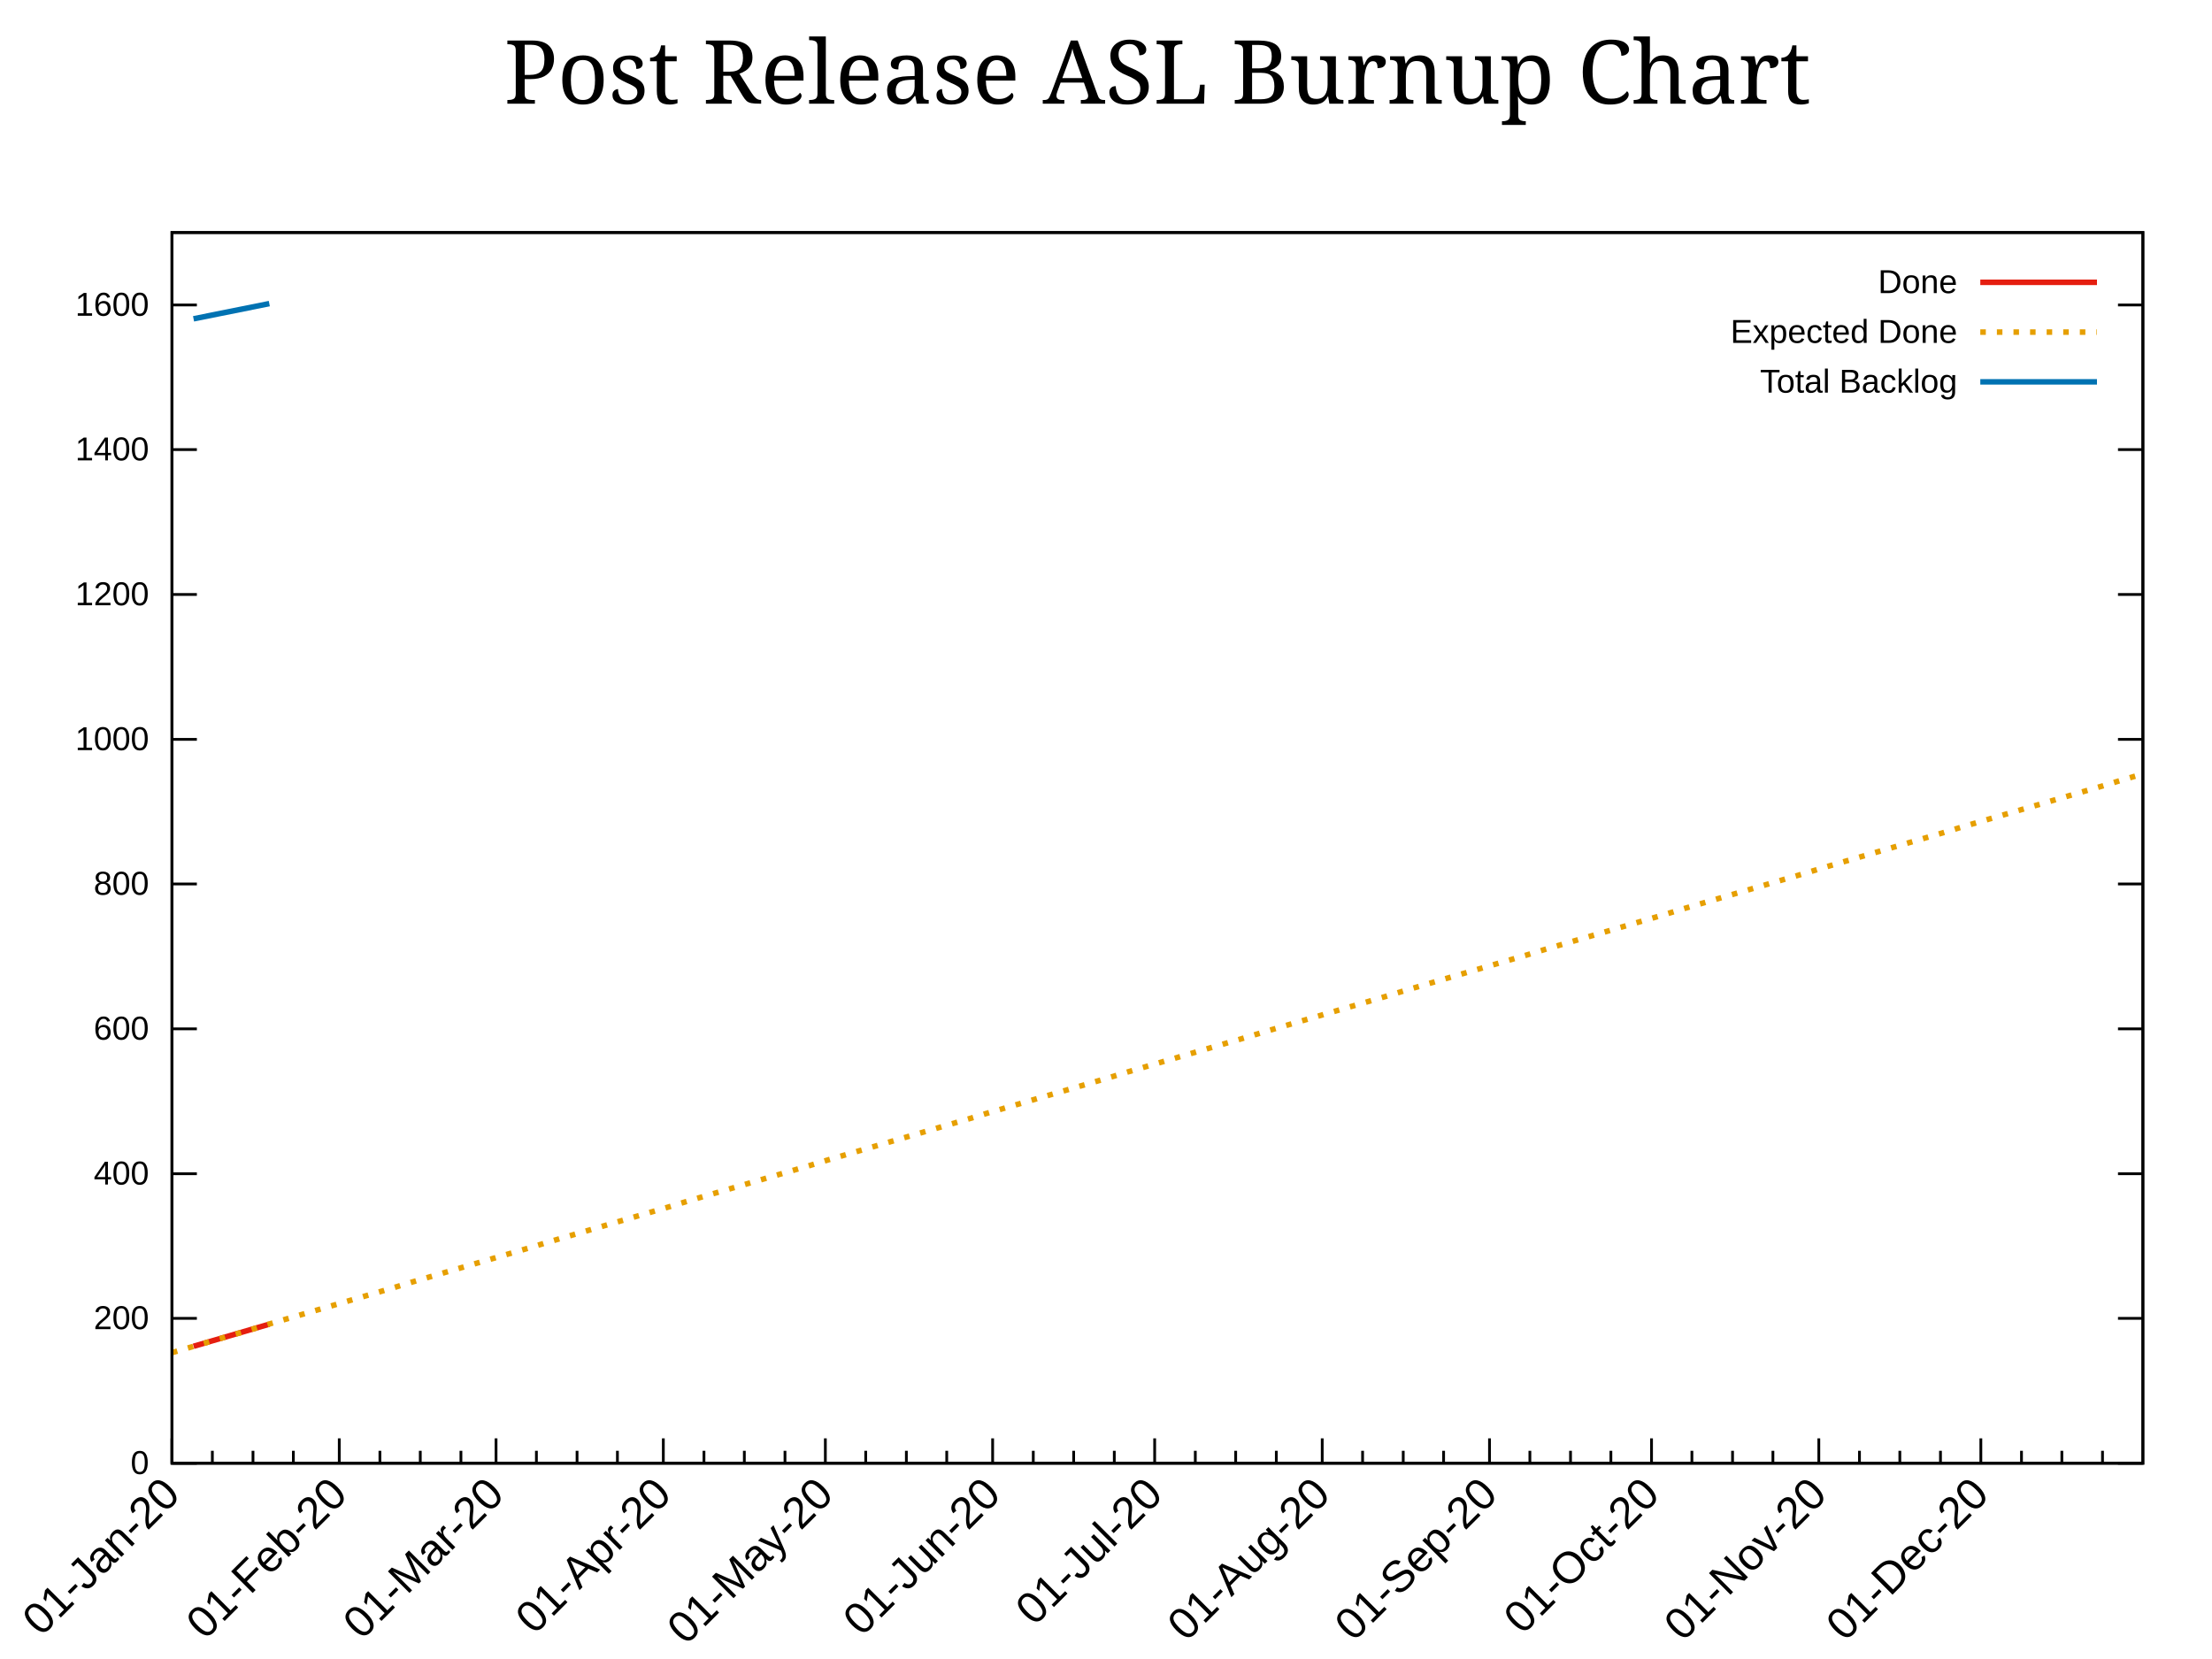
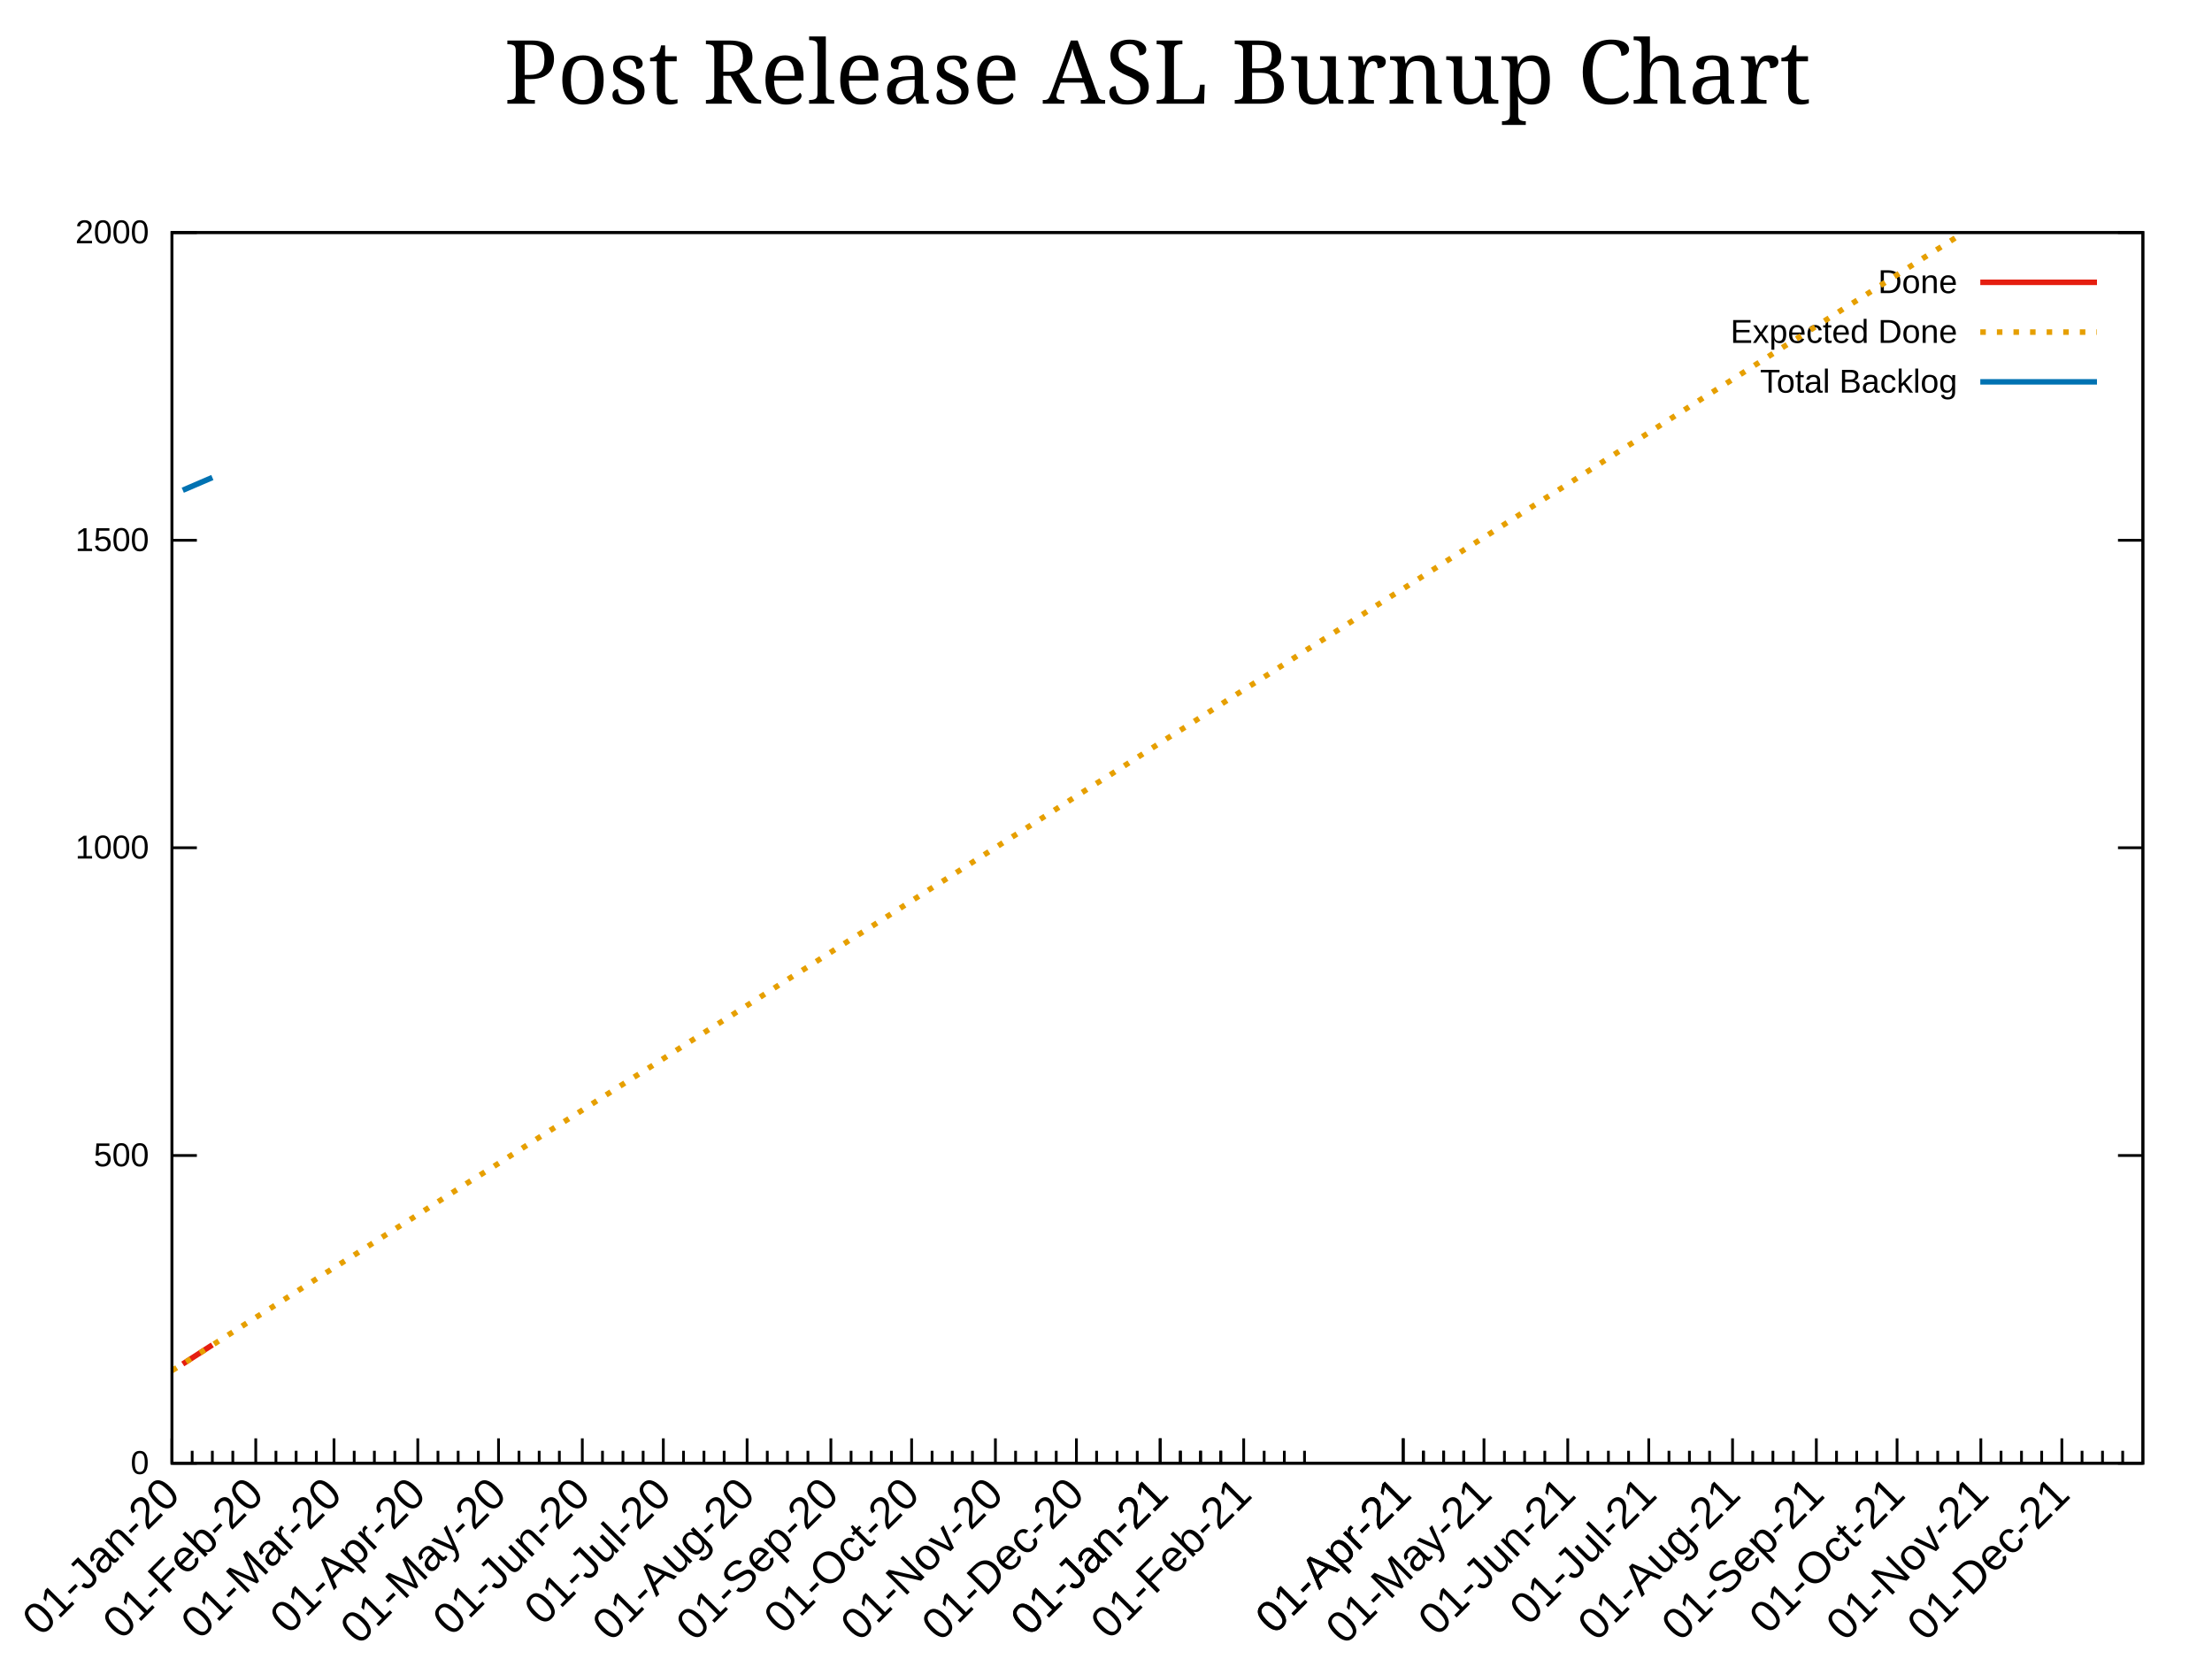
<svg xmlns="http://www.w3.org/2000/svg" xmlns:xlink="http://www.w3.org/1999/xlink" width="800" height="600" viewBox="0 0 800 600">
  <g id="gnuplot_canvas">
    <rect x="0" y="0" width="800" height="600" fill="none" />
    <defs>
      <circle id="gpDot" r="0.5" stroke-width="0.5" />
      <path id="gpPt0" stroke-width="0.222" stroke="currentColor" d="M-1,0 h2 M0,-1 v2" />
      <path id="gpPt1" stroke-width="0.222" stroke="currentColor" d="M-1,-1 L1,1 M1,-1 L-1,1" />
      <path id="gpPt2" stroke-width="0.222" stroke="currentColor" d="M-1,0 L1,0 M0,-1 L0,1 M-1,-1 L1,1 M-1,1 L1,-1" />
      <rect id="gpPt3" stroke-width="0.222" stroke="currentColor" x="-1" y="-1" width="2" height="2" />
      <rect id="gpPt4" stroke-width="0.222" stroke="currentColor" fill="currentColor" x="-1" y="-1" width="2" height="2" />
      <circle id="gpPt5" stroke-width="0.222" stroke="currentColor" cx="0" cy="0" r="1" />
      <use xlink:href="#gpPt5" id="gpPt6" fill="currentColor" stroke="none" />
      <path id="gpPt7" stroke-width="0.222" stroke="currentColor" d="M0,-1.33 L-1.33,0.67 L1.33,0.67 z" />
      <use xlink:href="#gpPt7" id="gpPt8" fill="currentColor" stroke="none" />
      <use xlink:href="#gpPt7" id="gpPt9" stroke="currentColor" transform="rotate(180)" />
      <use xlink:href="#gpPt9" id="gpPt10" fill="currentColor" stroke="none" />
      <use xlink:href="#gpPt3" id="gpPt11" stroke="currentColor" transform="rotate(45)" />
      <use xlink:href="#gpPt11" id="gpPt12" fill="currentColor" stroke="none" />
      <path id="gpPt13" stroke-width="0.222" stroke="currentColor" d="M0,1.330 L1.265,0.411 L0.782,-1.067 L-0.782,-1.076 L-1.265,0.411 z" />
      <use xlink:href="#gpPt13" id="gpPt14" fill="currentColor" stroke="none" />
      <filter id="textbox" filterUnits="objectBoundingBox" x="0" y="0" height="1" width="1">
        <feFlood flood-color="white" flood-opacity="1" result="bgnd" />
        <feComposite in="SourceGraphic" in2="bgnd" operator="atop" />
      </filter>
      <filter id="greybox" filterUnits="objectBoundingBox" x="0" y="0" height="1" width="1">
        <feFlood flood-color="lightgrey" flood-opacity="1" result="grey" />
        <feComposite in="SourceGraphic" in2="grey" operator="atop" />
      </filter>
    </defs>
    <g fill="none" color="white" stroke="currentColor" stroke-width="1.00" stroke-linecap="butt" stroke-linejoin="miter">
</g>
    <g fill="none" color="black" stroke="currentColor" stroke-width="1.00" stroke-linecap="butt" stroke-linejoin="miter">
      <path stroke="black" d="M62.2,529.2 L71.2,529.2 M775.0,529.2 L766.0,529.2  " />
      <g transform="translate(53.9,533.1)" stroke="none" fill="black" font-family="Arial" font-size="12.00" text-anchor="end">
        <text>
          <tspan font-family="Arial"> 0</tspan>
        </text>
      </g>
    </g>
    <g fill="none" color="black" stroke="currentColor" stroke-width="1.00" stroke-linecap="butt" stroke-linejoin="miter">
-       <path stroke="black" d="M62.2,476.8 L71.2,476.8 M775.0,476.8 L766.0,476.8  " />
-       <g transform="translate(53.9,480.7)" stroke="none" fill="black" font-family="Arial" font-size="12.00" text-anchor="end">
-         <text>
-           <tspan font-family="Arial"> 200</tspan>
-         </text>
-       </g>
-     </g>
-     <g fill="none" color="black" stroke="currentColor" stroke-width="1.00" stroke-linecap="butt" stroke-linejoin="miter">
-       <path stroke="black" d="M62.2,424.5 L71.2,424.5 M775.0,424.5 L766.0,424.5  " />
-       <g transform="translate(53.9,428.4)" stroke="none" fill="black" font-family="Arial" font-size="12.00" text-anchor="end">
-         <text>
-           <tspan font-family="Arial"> 400</tspan>
-         </text>
-       </g>
-     </g>
-     <g fill="none" color="black" stroke="currentColor" stroke-width="1.00" stroke-linecap="butt" stroke-linejoin="miter">
-       <path stroke="black" d="M62.2,372.1 L71.2,372.1 M775.0,372.1 L766.0,372.1  " />
-       <g transform="translate(53.9,376.0)" stroke="none" fill="black" font-family="Arial" font-size="12.00" text-anchor="end">
-         <text>
-           <tspan font-family="Arial"> 600</tspan>
-         </text>
-       </g>
-     </g>
-     <g fill="none" color="black" stroke="currentColor" stroke-width="1.00" stroke-linecap="butt" stroke-linejoin="miter">
-       <path stroke="black" d="M62.2,319.7 L71.2,319.7 M775.0,319.7 L766.0,319.7  " />
-       <g transform="translate(53.9,323.6)" stroke="none" fill="black" font-family="Arial" font-size="12.00" text-anchor="end">
-         <text>
-           <tspan font-family="Arial"> 800</tspan>
-         </text>
-       </g>
-     </g>
-     <g fill="none" color="black" stroke="currentColor" stroke-width="1.00" stroke-linecap="butt" stroke-linejoin="miter">
-       <path stroke="black" d="M62.2,267.4 L71.2,267.4 M775.0,267.4 L766.0,267.4  " />
-       <g transform="translate(53.9,271.3)" stroke="none" fill="black" font-family="Arial" font-size="12.00" text-anchor="end">
+       <path stroke="black" d="M62.2,417.9 L71.2,417.9 M775.0,417.9 L766.0,417.9  " />
+       <g transform="translate(53.9,421.8)" stroke="none" fill="black" font-family="Arial" font-size="12.00" text-anchor="end">
+         <text>
+           <tspan font-family="Arial"> 500</tspan>
+         </text>
+       </g>
+     </g>
+     <g fill="none" color="black" stroke="currentColor" stroke-width="1.00" stroke-linecap="butt" stroke-linejoin="miter">
+       <path stroke="black" d="M62.2,306.6 L71.2,306.6 M775.0,306.6 L766.0,306.6  " />
+       <g transform="translate(53.9,310.5)" stroke="none" fill="black" font-family="Arial" font-size="12.00" text-anchor="end">
        <text>
          <tspan font-family="Arial"> 1000</tspan>
        </text>
      </g>
    </g>
    <g fill="none" color="black" stroke="currentColor" stroke-width="1.00" stroke-linecap="butt" stroke-linejoin="miter">
-       <path stroke="black" d="M62.2,215.0 L71.2,215.0 M775.0,215.0 L766.0,215.0  " />
-       <g transform="translate(53.9,218.9)" stroke="none" fill="black" font-family="Arial" font-size="12.00" text-anchor="end">
-         <text>
-           <tspan font-family="Arial"> 1200</tspan>
-         </text>
-       </g>
-     </g>
-     <g fill="none" color="black" stroke="currentColor" stroke-width="1.00" stroke-linecap="butt" stroke-linejoin="miter">
-       <path stroke="black" d="M62.2,162.6 L71.2,162.6 M775.0,162.6 L766.0,162.6  " />
-       <g transform="translate(53.9,166.5)" stroke="none" fill="black" font-family="Arial" font-size="12.00" text-anchor="end">
-         <text>
-           <tspan font-family="Arial"> 1400</tspan>
-         </text>
-       </g>
-     </g>
-     <g fill="none" color="black" stroke="currentColor" stroke-width="1.00" stroke-linecap="butt" stroke-linejoin="miter">
-       <path stroke="black" d="M62.2,110.3 L71.2,110.3 M775.0,110.3 L766.0,110.3  " />
-       <g transform="translate(53.9,114.2)" stroke="none" fill="black" font-family="Arial" font-size="12.00" text-anchor="end">
-         <text>
-           <tspan font-family="Arial"> 1600</tspan>
+       <path stroke="black" d="M62.2,195.4 L71.2,195.4 M775.0,195.4 L766.0,195.4  " />
+       <g transform="translate(53.9,199.3)" stroke="none" fill="black" font-family="Arial" font-size="12.00" text-anchor="end">
+         <text>
+           <tspan font-family="Arial"> 1500</tspan>
+         </text>
+       </g>
+     </g>
+     <g fill="none" color="black" stroke="currentColor" stroke-width="1.00" stroke-linecap="butt" stroke-linejoin="miter">
+       <path stroke="black" d="M62.2,84.1 L71.2,84.1 M775.0,84.1 L766.0,84.1  " />
+       <g transform="translate(53.9,88.0)" stroke="none" fill="black" font-family="Arial" font-size="12.00" text-anchor="end">
+         <text>
+           <tspan font-family="Arial"> 2000</tspan>
        </text>
      </g>
    </g>
    <g fill="none" color="black" stroke="currentColor" stroke-width="1.00" stroke-linecap="butt" stroke-linejoin="miter">
      <path stroke="black" d="M62.2,529.2 L62.2,520.2  " />
      <g transform="translate(65.8,541.2) rotate(-45)" stroke="none" fill="black" font-family="Arial" font-size="16.00" text-anchor="end">
        <text>
          <tspan font-family="Arial">01-Jan-20</tspan>
        </text>
      </g>
    </g>
    <g fill="none" color="black" stroke="currentColor" stroke-width="1.00" stroke-linecap="butt" stroke-linejoin="miter">
-       <path stroke="black" d="M76.8,529.2 L76.8,524.7 M91.5,529.2 L91.5,524.7 M106.1,529.2 L106.1,524.7 M122.7,529.2 L122.7,520.2    " />
-       <g transform="translate(126.3,541.2) rotate(-45)" stroke="none" fill="black" font-family="Arial" font-size="16.00" text-anchor="end">
+       <path stroke="black" d="M69.5,529.2 L69.5,524.7 M76.8,529.2 L76.8,524.7 M84.2,529.2 L84.2,524.7 M92.5,529.2 L92.5,520.2    " />
+       <g transform="translate(96.1,541.2) rotate(-45)" stroke="none" fill="black" font-family="Arial" font-size="16.00" text-anchor="end">
        <text>
          <tspan font-family="Arial">01-Feb-20</tspan>
        </text>
      </g>
    </g>
    <g fill="none" color="black" stroke="currentColor" stroke-width="1.00" stroke-linecap="butt" stroke-linejoin="miter">
-       <path stroke="black" d="M137.4,529.2 L137.4,524.7 M152.0,529.2 L152.0,524.7 M166.7,529.2 L166.7,524.7 M179.4,529.2 L179.4,520.2    " />
-       <g transform="translate(183.0,541.2) rotate(-45)" stroke="none" fill="black" font-family="Arial" font-size="16.00" text-anchor="end">
+       <path stroke="black" d="M99.8,529.2 L99.8,524.7 M107.1,529.2 L107.1,524.7 M114.4,529.2 L114.4,524.7 M120.8,529.2 L120.8,520.2    " />
+       <g transform="translate(124.4,541.2) rotate(-45)" stroke="none" fill="black" font-family="Arial" font-size="16.00" text-anchor="end">
        <text>
          <tspan font-family="Arial">01-Mar-20</tspan>
        </text>
      </g>
    </g>
    <g fill="none" color="black" stroke="currentColor" stroke-width="1.00" stroke-linecap="butt" stroke-linejoin="miter">
-       <path stroke="black" d="M194.0,529.2 L194.0,524.7 M208.7,529.2 L208.7,524.7 M223.3,529.2 L223.3,524.7 M239.9,529.2 L239.9,520.2    " />
+       <path stroke="black" d="M128.1,529.2 L128.1,524.7 M135.4,529.2 L135.4,524.7 M142.8,529.2 L142.8,524.7 M151.1,529.2 L151.1,520.2    " />
+       <g transform="translate(154.7,541.2) rotate(-45)" stroke="none" fill="black" font-family="Arial" font-size="16.00" text-anchor="end">
+         <text>
+           <tspan font-family="Arial">01-Apr-20</tspan>
+         </text>
+       </g>
+     </g>
+     <g fill="none" color="black" stroke="currentColor" stroke-width="1.00" stroke-linecap="butt" stroke-linejoin="miter">
+       <path stroke="black" d="M158.4,529.2 L158.4,524.7 M165.7,529.2 L165.7,524.7 M173.0,529.2 L173.0,524.7 M180.3,529.2 L180.3,520.2    " />
+       <g transform="translate(183.9,541.2) rotate(-45)" stroke="none" fill="black" font-family="Arial" font-size="16.00" text-anchor="end">
+         <text>
+           <tspan font-family="Arial">01-May-20</tspan>
+         </text>
+       </g>
+     </g>
+     <g fill="none" color="black" stroke="currentColor" stroke-width="1.00" stroke-linecap="butt" stroke-linejoin="miter">
+       <path stroke="black" d="M187.7,529.2 L187.7,524.7 M195.0,529.2 L195.0,524.7 M202.3,529.2 L202.3,524.7 M210.6,529.2 L210.6,520.2    " />
+       <g transform="translate(214.2,541.2) rotate(-45)" stroke="none" fill="black" font-family="Arial" font-size="16.00" text-anchor="end">
+         <text>
+           <tspan font-family="Arial">01-Jun-20</tspan>
+         </text>
+       </g>
+     </g>
+     <g fill="none" color="black" stroke="currentColor" stroke-width="1.00" stroke-linecap="butt" stroke-linejoin="miter">
+       <path stroke="black" d="M217.9,529.2 L217.9,524.7 M225.3,529.2 L225.3,524.7 M232.6,529.2 L232.6,524.7 M239.9,529.2 L239.9,520.2    " />
      <g transform="translate(243.5,541.2) rotate(-45)" stroke="none" fill="black" font-family="Arial" font-size="16.00" text-anchor="end">
        <text>
-           <tspan font-family="Arial">01-Apr-20</tspan>
-         </text>
-       </g>
-     </g>
-     <g fill="none" color="black" stroke="currentColor" stroke-width="1.00" stroke-linecap="butt" stroke-linejoin="miter">
-       <path stroke="black" d="M254.6,529.2 L254.6,524.7 M269.2,529.2 L269.2,524.7 M283.9,529.2 L283.9,524.7 M298.5,529.2 L298.5,520.2    " />
-       <g transform="translate(302.1,541.2) rotate(-45)" stroke="none" fill="black" font-family="Arial" font-size="16.00" text-anchor="end">
-         <text>
-           <tspan font-family="Arial">01-May-20</tspan>
-         </text>
-       </g>
-     </g>
-     <g fill="none" color="black" stroke="currentColor" stroke-width="1.00" stroke-linecap="butt" stroke-linejoin="miter">
-       <path stroke="black" d="M313.1,529.2 L313.1,524.7 M327.8,529.2 L327.8,524.7 M342.4,529.2 L342.4,524.7 M359.0,529.2 L359.0,520.2    " />
-       <g transform="translate(362.6,541.2) rotate(-45)" stroke="none" fill="black" font-family="Arial" font-size="16.00" text-anchor="end">
-         <text>
-           <tspan font-family="Arial">01-Jun-20</tspan>
-         </text>
-       </g>
-     </g>
-     <g fill="none" color="black" stroke="currentColor" stroke-width="1.00" stroke-linecap="butt" stroke-linejoin="miter">
-       <path stroke="black" d="M373.7,529.2 L373.7,524.7 M388.3,529.2 L388.3,524.7 M403.0,529.2 L403.0,524.7 M417.6,529.2 L417.6,520.2    " />
-       <g transform="translate(421.2,541.2) rotate(-45)" stroke="none" fill="black" font-family="Arial" font-size="16.00" text-anchor="end">
-         <text>
          <tspan font-family="Arial">01-Jul-20</tspan>
        </text>
      </g>
    </g>
    <g fill="none" color="black" stroke="currentColor" stroke-width="1.00" stroke-linecap="butt" stroke-linejoin="miter">
-       <path stroke="black" d="M432.3,529.2 L432.3,524.7 M446.9,529.2 L446.9,524.7 M461.6,529.2 L461.6,524.7 M478.2,529.2 L478.2,520.2    " />
-       <g transform="translate(481.8,541.2) rotate(-45)" stroke="none" fill="black" font-family="Arial" font-size="16.00" text-anchor="end">
+       <path stroke="black" d="M247.2,529.2 L247.2,524.7 M254.6,529.2 L254.6,524.7 M261.9,529.2 L261.9,524.7 M270.2,529.2 L270.2,520.2    " />
+       <g transform="translate(273.8,541.2) rotate(-45)" stroke="none" fill="black" font-family="Arial" font-size="16.00" text-anchor="end">
        <text>
          <tspan font-family="Arial">01-Aug-20</tspan>
        </text>
      </g>
    </g>
    <g fill="none" color="black" stroke="currentColor" stroke-width="1.00" stroke-linecap="butt" stroke-linejoin="miter">
-       <path stroke="black" d="M492.8,529.2 L492.8,524.7 M507.5,529.2 L507.5,524.7 M522.1,529.2 L522.1,524.7 M538.7,529.2 L538.7,520.2    " />
-       <g transform="translate(542.3,541.2) rotate(-45)" stroke="none" fill="black" font-family="Arial" font-size="16.00" text-anchor="end">
+       <path stroke="black" d="M277.5,529.2 L277.5,524.7 M284.8,529.2 L284.8,524.7 M292.2,529.2 L292.2,524.7 M300.5,529.2 L300.5,520.2    " />
+       <g transform="translate(304.1,541.2) rotate(-45)" stroke="none" fill="black" font-family="Arial" font-size="16.00" text-anchor="end">
        <text>
          <tspan font-family="Arial">01-Sep-20</tspan>
        </text>
      </g>
    </g>
    <g fill="none" color="black" stroke="currentColor" stroke-width="1.00" stroke-linecap="butt" stroke-linejoin="miter">
-       <path stroke="black" d="M553.3,529.2 L553.3,524.7 M568.0,529.2 L568.0,524.7 M582.6,529.2 L582.6,524.7 M597.3,529.2 L597.3,520.2    " />
-       <g transform="translate(600.9,541.2) rotate(-45)" stroke="none" fill="black" font-family="Arial" font-size="16.00" text-anchor="end">
+       <path stroke="black" d="M307.8,529.2 L307.8,524.7 M315.1,529.2 L315.1,524.7 M322.4,529.2 L322.4,524.7 M329.7,529.2 L329.7,520.2    " />
+       <g transform="translate(333.3,541.2) rotate(-45)" stroke="none" fill="black" font-family="Arial" font-size="16.00" text-anchor="end">
        <text>
          <tspan font-family="Arial">01-Oct-20</tspan>
        </text>
      </g>
    </g>
    <g fill="none" color="black" stroke="currentColor" stroke-width="1.00" stroke-linecap="butt" stroke-linejoin="miter">
-       <path stroke="black" d="M611.9,529.2 L611.9,524.7 M626.6,529.2 L626.6,524.7 M641.2,529.2 L641.2,524.7 M657.8,529.2 L657.8,520.2    " />
-       <g transform="translate(661.4,541.2) rotate(-45)" stroke="none" fill="black" font-family="Arial" font-size="16.00" text-anchor="end">
+       <path stroke="black" d="M337.1,529.2 L337.1,524.7 M344.4,529.2 L344.4,524.7 M351.7,529.2 L351.7,524.7 M360.0,529.2 L360.0,520.2    " />
+       <g transform="translate(363.6,541.2) rotate(-45)" stroke="none" fill="black" font-family="Arial" font-size="16.00" text-anchor="end">
        <text>
          <tspan font-family="Arial">01-Nov-20</tspan>
        </text>
      </g>
    </g>
    <g fill="none" color="black" stroke="currentColor" stroke-width="1.00" stroke-linecap="butt" stroke-linejoin="miter">
-       <path stroke="black" d="M672.5,529.2 L672.5,524.7 M687.1,529.2 L687.1,524.7 M701.8,529.2 L701.8,524.7 M716.4,529.2 L716.4,520.2    " />
+       <path stroke="black" d="M367.3,529.2 L367.3,524.7 M374.7,529.2 L374.7,524.7 M382.0,529.2 L382.0,524.7 M389.3,529.2 L389.3,520.2    " />
+       <g transform="translate(392.9,541.2) rotate(-45)" stroke="none" fill="black" font-family="Arial" font-size="16.00" text-anchor="end">
+         <text>
+           <tspan font-family="Arial">01-Dec-20</tspan>
+         </text>
+       </g>
+     </g>
+     <g fill="none" color="black" stroke="currentColor" stroke-width="1.00" stroke-linecap="butt" stroke-linejoin="miter">
+       <path stroke="black" d="M396.6,529.2 L396.6,524.7 M404.0,529.2 L404.0,524.7 M411.3,529.2 L411.3,524.7 M419.6,529.2 L419.6,520.2    " />
+       <g transform="translate(423.2,541.2) rotate(-45)" stroke="none" fill="black" font-family="Arial" font-size="16.00" text-anchor="end">
+         <text>
+           <tspan font-family="Arial">01-Jan-21</tspan>
+         </text>
+       </g>
+     </g>
+     <g fill="none" color="black" stroke="currentColor" stroke-width="1.00" stroke-linecap="butt" stroke-linejoin="miter">
+       <path stroke="black" d="M426.9,529.2 L426.9,524.7 M434.2,529.2 L434.2,524.7 M441.5,529.2 L441.5,524.7 M419.6,529.2 L419.6,520.2    " />
+       <g transform="translate(423.2,541.2) rotate(-45)" stroke="none" fill="black" font-family="Arial" font-size="16.00" text-anchor="end">
+         <text>
+           <tspan font-family="Arial">01-Jan-21</tspan>
+         </text>
+       </g>
+     </g>
+     <g fill="none" color="black" stroke="currentColor" stroke-width="1.00" stroke-linecap="butt" stroke-linejoin="miter">
+       <path stroke="black" d="M426.9,529.2 L426.9,524.7 M434.2,529.2 L434.2,524.7 M441.5,529.2 L441.5,524.7 M449.8,529.2 L449.8,520.2    " />
+       <g transform="translate(453.4,541.2) rotate(-45)" stroke="none" fill="black" font-family="Arial" font-size="16.00" text-anchor="end">
+         <text>
+           <tspan font-family="Arial">01-Feb-21</tspan>
+         </text>
+       </g>
+     </g>
+     <g fill="none" color="black" stroke="currentColor" stroke-width="1.00" stroke-linecap="butt" stroke-linejoin="miter">
+       <path stroke="black" d="M457.2,529.2 L457.2,524.7 M464.5,529.2 L464.5,524.7 M471.8,529.2 L471.8,524.7 M507.5,529.2 L507.5,520.2    " />
+       <g transform="translate(511.1,541.2) rotate(-45)" stroke="none" fill="black" font-family="Arial" font-size="16.00" text-anchor="end">
+         <text>
+           <tspan font-family="Arial">01-Apr-21</tspan>
+         </text>
+       </g>
+     </g>
+     <g fill="none" color="black" stroke="currentColor" stroke-width="1.00" stroke-linecap="butt" stroke-linejoin="miter">
+       <path stroke="black" d="M514.8,529.2 L514.8,524.7 M522.1,529.2 L522.1,524.7 M529.4,529.2 L529.4,524.7 M507.5,529.2 L507.5,520.2    " />
+       <g transform="translate(511.1,541.2) rotate(-45)" stroke="none" fill="black" font-family="Arial" font-size="16.00" text-anchor="end">
+         <text>
+           <tspan font-family="Arial">01-Apr-21</tspan>
+         </text>
+       </g>
+     </g>
+     <g fill="none" color="black" stroke="currentColor" stroke-width="1.00" stroke-linecap="butt" stroke-linejoin="miter">
+       <path stroke="black" d="M514.8,529.2 L514.8,524.7 M522.1,529.2 L522.1,524.7 M529.4,529.2 L529.4,524.7 M536.7,529.2 L536.7,520.2    " />
+       <g transform="translate(540.3,541.2) rotate(-45)" stroke="none" fill="black" font-family="Arial" font-size="16.00" text-anchor="end">
+         <text>
+           <tspan font-family="Arial">01-May-21</tspan>
+         </text>
+       </g>
+     </g>
+     <g fill="none" color="black" stroke="currentColor" stroke-width="1.00" stroke-linecap="butt" stroke-linejoin="miter">
+       <path stroke="black" d="M544.1,529.2 L544.1,524.7 M551.4,529.2 L551.4,524.7 M558.7,529.2 L558.7,524.7 M567.0,529.2 L567.0,520.2    " />
+       <g transform="translate(570.6,541.2) rotate(-45)" stroke="none" fill="black" font-family="Arial" font-size="16.00" text-anchor="end">
+         <text>
+           <tspan font-family="Arial">01-Jun-21</tspan>
+         </text>
+       </g>
+     </g>
+     <g fill="none" color="black" stroke="currentColor" stroke-width="1.00" stroke-linecap="butt" stroke-linejoin="miter">
+       <path stroke="black" d="M574.3,529.2 L574.3,524.7 M581.7,529.2 L581.7,524.7 M589.0,529.2 L589.0,524.7 M596.3,529.2 L596.3,520.2    " />
+       <g transform="translate(599.9,541.2) rotate(-45)" stroke="none" fill="black" font-family="Arial" font-size="16.00" text-anchor="end">
+         <text>
+           <tspan font-family="Arial">01-Jul-21</tspan>
+         </text>
+       </g>
+     </g>
+     <g fill="none" color="black" stroke="currentColor" stroke-width="1.00" stroke-linecap="butt" stroke-linejoin="miter">
+       <path stroke="black" d="M603.6,529.2 L603.6,524.7 M611.0,529.2 L611.0,524.7 M618.3,529.2 L618.3,524.7 M626.6,529.2 L626.6,520.2    " />
+       <g transform="translate(630.2,541.2) rotate(-45)" stroke="none" fill="black" font-family="Arial" font-size="16.00" text-anchor="end">
+         <text>
+           <tspan font-family="Arial">01-Aug-21</tspan>
+         </text>
+       </g>
+     </g>
+     <g fill="none" color="black" stroke="currentColor" stroke-width="1.00" stroke-linecap="butt" stroke-linejoin="miter">
+       <path stroke="black" d="M633.9,529.2 L633.9,524.7 M641.2,529.2 L641.2,524.7 M648.6,529.2 L648.6,524.7 M656.9,529.2 L656.9,520.2    " />
+       <g transform="translate(660.5,541.2) rotate(-45)" stroke="none" fill="black" font-family="Arial" font-size="16.00" text-anchor="end">
+         <text>
+           <tspan font-family="Arial">01-Sep-21</tspan>
+         </text>
+       </g>
+     </g>
+     <g fill="none" color="black" stroke="currentColor" stroke-width="1.00" stroke-linecap="butt" stroke-linejoin="miter">
+       <path stroke="black" d="M664.2,529.2 L664.2,524.7 M671.5,529.2 L671.5,524.7 M678.8,529.2 L678.8,524.7 M686.1,529.2 L686.1,520.2    " />
+       <g transform="translate(689.7,541.2) rotate(-45)" stroke="none" fill="black" font-family="Arial" font-size="16.00" text-anchor="end">
+         <text>
+           <tspan font-family="Arial">01-Oct-21</tspan>
+         </text>
+       </g>
+     </g>
+     <g fill="none" color="black" stroke="currentColor" stroke-width="1.00" stroke-linecap="butt" stroke-linejoin="miter">
+       <path stroke="black" d="M693.5,529.2 L693.5,524.7 M700.8,529.2 L700.8,524.7 M708.1,529.2 L708.1,524.7 M716.4,529.2 L716.4,520.2    " />
      <g transform="translate(720.0,541.2) rotate(-45)" stroke="none" fill="black" font-family="Arial" font-size="16.00" text-anchor="end">
        <text>
-           <tspan font-family="Arial">01-Dec-20</tspan>
-         </text>
-       </g>
-     </g>
-     <g fill="none" color="black" stroke="currentColor" stroke-width="1.00" stroke-linecap="butt" stroke-linejoin="miter">
-       <path stroke="black" d="M731.1,529.2 L731.1,524.7 M745.7,529.2 L745.7,524.7 M760.4,529.2 L760.4,524.7  " />
+           <tspan font-family="Arial">01-Nov-21</tspan>
+         </text>
+       </g>
+     </g>
+     <g fill="none" color="black" stroke="currentColor" stroke-width="1.00" stroke-linecap="butt" stroke-linejoin="miter">
+       <path stroke="black" d="M723.7,529.2 L723.7,524.7 M731.1,529.2 L731.1,524.7 M738.4,529.2 L738.4,524.7 M745.7,529.2 L745.7,520.2    " />
+       <g transform="translate(749.3,541.2) rotate(-45)" stroke="none" fill="black" font-family="Arial" font-size="16.00" text-anchor="end">
+         <text>
+           <tspan font-family="Arial">01-Dec-21</tspan>
+         </text>
+       </g>
+     </g>
+     <g fill="none" color="black" stroke="currentColor" stroke-width="1.00" stroke-linecap="butt" stroke-linejoin="miter">
+       <path stroke="black" d="M753.0,529.2 L753.0,524.7 M760.4,529.2 L760.4,524.7 M767.7,529.2 L767.7,524.7  " />
    </g>
    <g fill="none" color="black" stroke="currentColor" stroke-width="1.00" stroke-linecap="butt" stroke-linejoin="miter">
      <path stroke="black" d="M62.2,84.1 L62.2,529.2 L775.0,529.2 L775.0,84.1 L62.2,84.1 Z  " />
    </g>
    <g fill="none" color="black" stroke="currentColor" stroke-width="1.00" stroke-linecap="butt" stroke-linejoin="miter">
      <g transform="translate(418.6,37.5)" stroke="none" fill="black" font-family="Serif" font-size="32.00" text-anchor="middle">
        <text>
          <tspan font-family="Serif">Post Release ASL Burnup Chart</tspan>
        </text>
      </g>
    </g>
    <g id="gnuplot_plot_1">
      <g fill="none" color="white" stroke="black" stroke-width="2.00" stroke-linecap="butt" stroke-linejoin="miter">
</g>
      <g fill="none" color="black" stroke="currentColor" stroke-width="2.00" stroke-linecap="butt" stroke-linejoin="miter">
        <g transform="translate(707.9,106.0)" stroke="none" fill="black" font-family="Arial" font-size="12.00" text-anchor="end">
          <text>
            <tspan font-family="Arial">Done</tspan>
          </text>
        </g>
      </g>
      <g fill="none" color="black" stroke="currentColor" stroke-width="2.00" stroke-linecap="butt" stroke-linejoin="miter">
-         <path stroke="rgb(229,  30,  16)" d="M716.2,102.1 L758.4,102.1 M70.0,486.9 L97.4,478.9  " />
+         <path stroke="rgb(229,  30,  16)" d="M716.2,102.1 L758.4,102.1 M66.1,493.3 L76.8,486.4  " />
      </g>
    </g>
    <g id="gnuplot_plot_2">
      <g fill="none" color="black" stroke="currentColor" stroke-width="2.00" stroke-linecap="butt" stroke-linejoin="miter">
        <g transform="translate(707.9,124.0)" stroke="none" fill="black" font-family="Arial" font-size="12.00" text-anchor="end">
          <text>
            <tspan font-family="Arial">Expected Done</tspan>
          </text>
        </g>
      </g>
      <g fill="none" color="black" stroke="currentColor" stroke-width="2.00" stroke-linecap="butt" stroke-linejoin="miter">
-         <path stroke="rgb(230, 159,   0)" stroke-dasharray=" 2,4" d="M716.2,120.1 L758.4,120.1 M62.2,489.2 L69.4,487.1 L76.6,485.0 L83.8,482.9 L91.0,480.8 L98.2,478.6   L105.4,476.5 L112.6,474.4 L119.8,472.3 L127.0,470.2 L134.2,468.1 L141.4,466.0 L148.6,463.8 L155.8,461.7   L163.0,459.6 L170.2,457.5 L177.4,455.4 L184.6,453.3 L191.8,451.2 L199.0,449.0 L206.2,446.9 L213.4,444.8   L220.6,442.7 L227.8,440.6 L235.0,438.5 L242.2,436.4 L249.4,434.2 L256.6,432.1 L263.8,430.0 L271.0,427.9   L278.2,425.8 L285.4,423.7 L292.6,421.6 L299.8,419.4 L307.0,417.3 L314.2,415.2 L321.4,413.1 L328.6,411.0   L335.8,408.9 L343.0,406.8 L350.2,404.7 L357.4,402.5 L364.6,400.4 L371.8,398.3 L379.0,396.2 L386.2,394.1   L393.4,392.0 L400.6,389.9 L407.8,387.7 L415.0,385.6 L422.2,383.5 L429.4,381.4 L436.6,379.3 L443.8,377.2   L451.0,375.1 L458.2,372.9 L465.4,370.8 L472.6,368.7 L479.8,366.6 L487.0,364.5 L494.2,362.4 L501.4,360.3   L508.6,358.1 L515.8,356.0 L523.0,353.9 L530.2,351.8 L537.4,349.7 L544.6,347.6 L551.8,345.5 L559.0,343.3   L566.2,341.2 L573.4,339.1 L580.6,337.0 L587.8,334.9 L595.0,332.8 L602.2,330.7 L609.4,328.5 L616.6,326.4   L623.8,324.3 L631.0,322.2 L638.2,320.1 L645.4,318.0 L652.6,315.9 L659.8,313.7 L667.0,311.6 L674.2,309.5   L681.4,307.4 L688.6,305.3 L695.8,303.2 L703.0,301.1 L710.2,298.9 L717.4,296.8 L724.6,294.7 L731.8,292.6   L739.0,290.5 L746.2,288.4 L753.4,286.3 L760.6,284.2 L767.8,282.0 L775.0,279.9  " />
+         <path stroke="rgb(230, 159,   0)" stroke-dasharray=" 2,4" d="M716.2,120.1 L758.4,120.1 M62.2,495.7 L69.4,491.2 L76.6,486.6 L83.8,482.0 L91.0,477.4 L98.2,472.9   L105.4,468.3 L112.6,463.7 L119.8,459.1 L127.0,454.6 L134.2,450.0 L141.4,445.4 L148.6,440.9 L155.8,436.3   L163.0,431.7 L170.2,427.1 L177.4,422.6 L184.6,418.0 L191.8,413.4 L199.0,408.8 L206.2,404.3 L213.4,399.7   L220.6,395.1 L227.8,390.5 L235.0,386.0 L242.2,381.4 L249.4,376.8 L256.6,372.2 L263.8,367.7 L271.0,363.1   L278.2,358.5 L285.4,353.9 L292.6,349.4 L299.8,344.8 L307.0,340.2 L314.2,335.7 L321.4,331.1 L328.6,326.5   L335.8,321.9 L343.0,317.4 L350.2,312.8 L357.4,308.2 L364.6,303.6 L371.8,299.1 L379.0,294.5 L386.2,289.9   L393.4,285.3 L400.6,280.8 L407.8,276.2 L415.0,271.6 L422.2,267.0 L429.4,262.5 L436.6,257.9 L443.8,253.3   L451.0,248.7 L458.2,244.2 L465.4,239.6 L472.6,235.0 L479.8,230.5 L487.0,225.9 L494.2,221.3 L501.4,216.7   L508.6,212.2 L515.8,207.6 L523.0,203.0 L530.2,198.4 L537.4,193.9 L544.6,189.3 L551.8,184.7 L559.0,180.1   L566.2,175.6 L573.4,171.0 L580.6,166.4 L587.8,161.8 L595.0,157.3 L602.2,152.7 L609.4,148.1 L616.6,143.5   L623.8,139.0 L631.0,134.4 L638.2,129.8 L645.4,125.2 L652.6,120.7 L659.8,116.1 L667.0,111.5 L674.2,107.0   L681.4,102.4 L688.6,97.8 L695.8,93.2 L703.0,88.7 L710.2,84.1  " />
      </g>
    </g>
    <g id="gnuplot_plot_3">
      <g fill="none" color="black" stroke="currentColor" stroke-width="2.00" stroke-linecap="butt" stroke-linejoin="miter">
        <g transform="translate(707.9,142.0)" stroke="none" fill="black" font-family="Arial" font-size="12.00" text-anchor="end">
          <text>
            <tspan font-family="Arial">Total Backlog</tspan>
          </text>
        </g>
      </g>
      <g fill="none" color="black" stroke="currentColor" stroke-width="2.00" stroke-linecap="butt" stroke-linejoin="miter">
-         <path stroke="rgb(  0, 114, 178)" d="M716.2,138.1 L758.4,138.1 M70.0,115.3 L97.4,109.8  " />
+         <path stroke="rgb(  0, 114, 178)" d="M716.2,138.1 L758.4,138.1 M66.1,177.3 L76.8,172.7  " />
      </g>
    </g>
    <g fill="none" color="black" stroke="currentColor" stroke-width="2.00" stroke-linecap="butt" stroke-linejoin="miter">
</g>
    <g fill="none" color="black" stroke="black" stroke-width="1.00" stroke-linecap="butt" stroke-linejoin="miter">
</g>
    <g fill="none" color="black" stroke="currentColor" stroke-width="1.00" stroke-linecap="butt" stroke-linejoin="miter">
      <path stroke="black" d="M62.2,84.1 L62.2,529.2 L775.0,529.2 L775.0,84.1 L62.2,84.1 Z  " />
    </g>
    <g fill="none" color="black" stroke="currentColor" stroke-width="1.00" stroke-linecap="butt" stroke-linejoin="miter">
</g>
  </g>
</svg>
